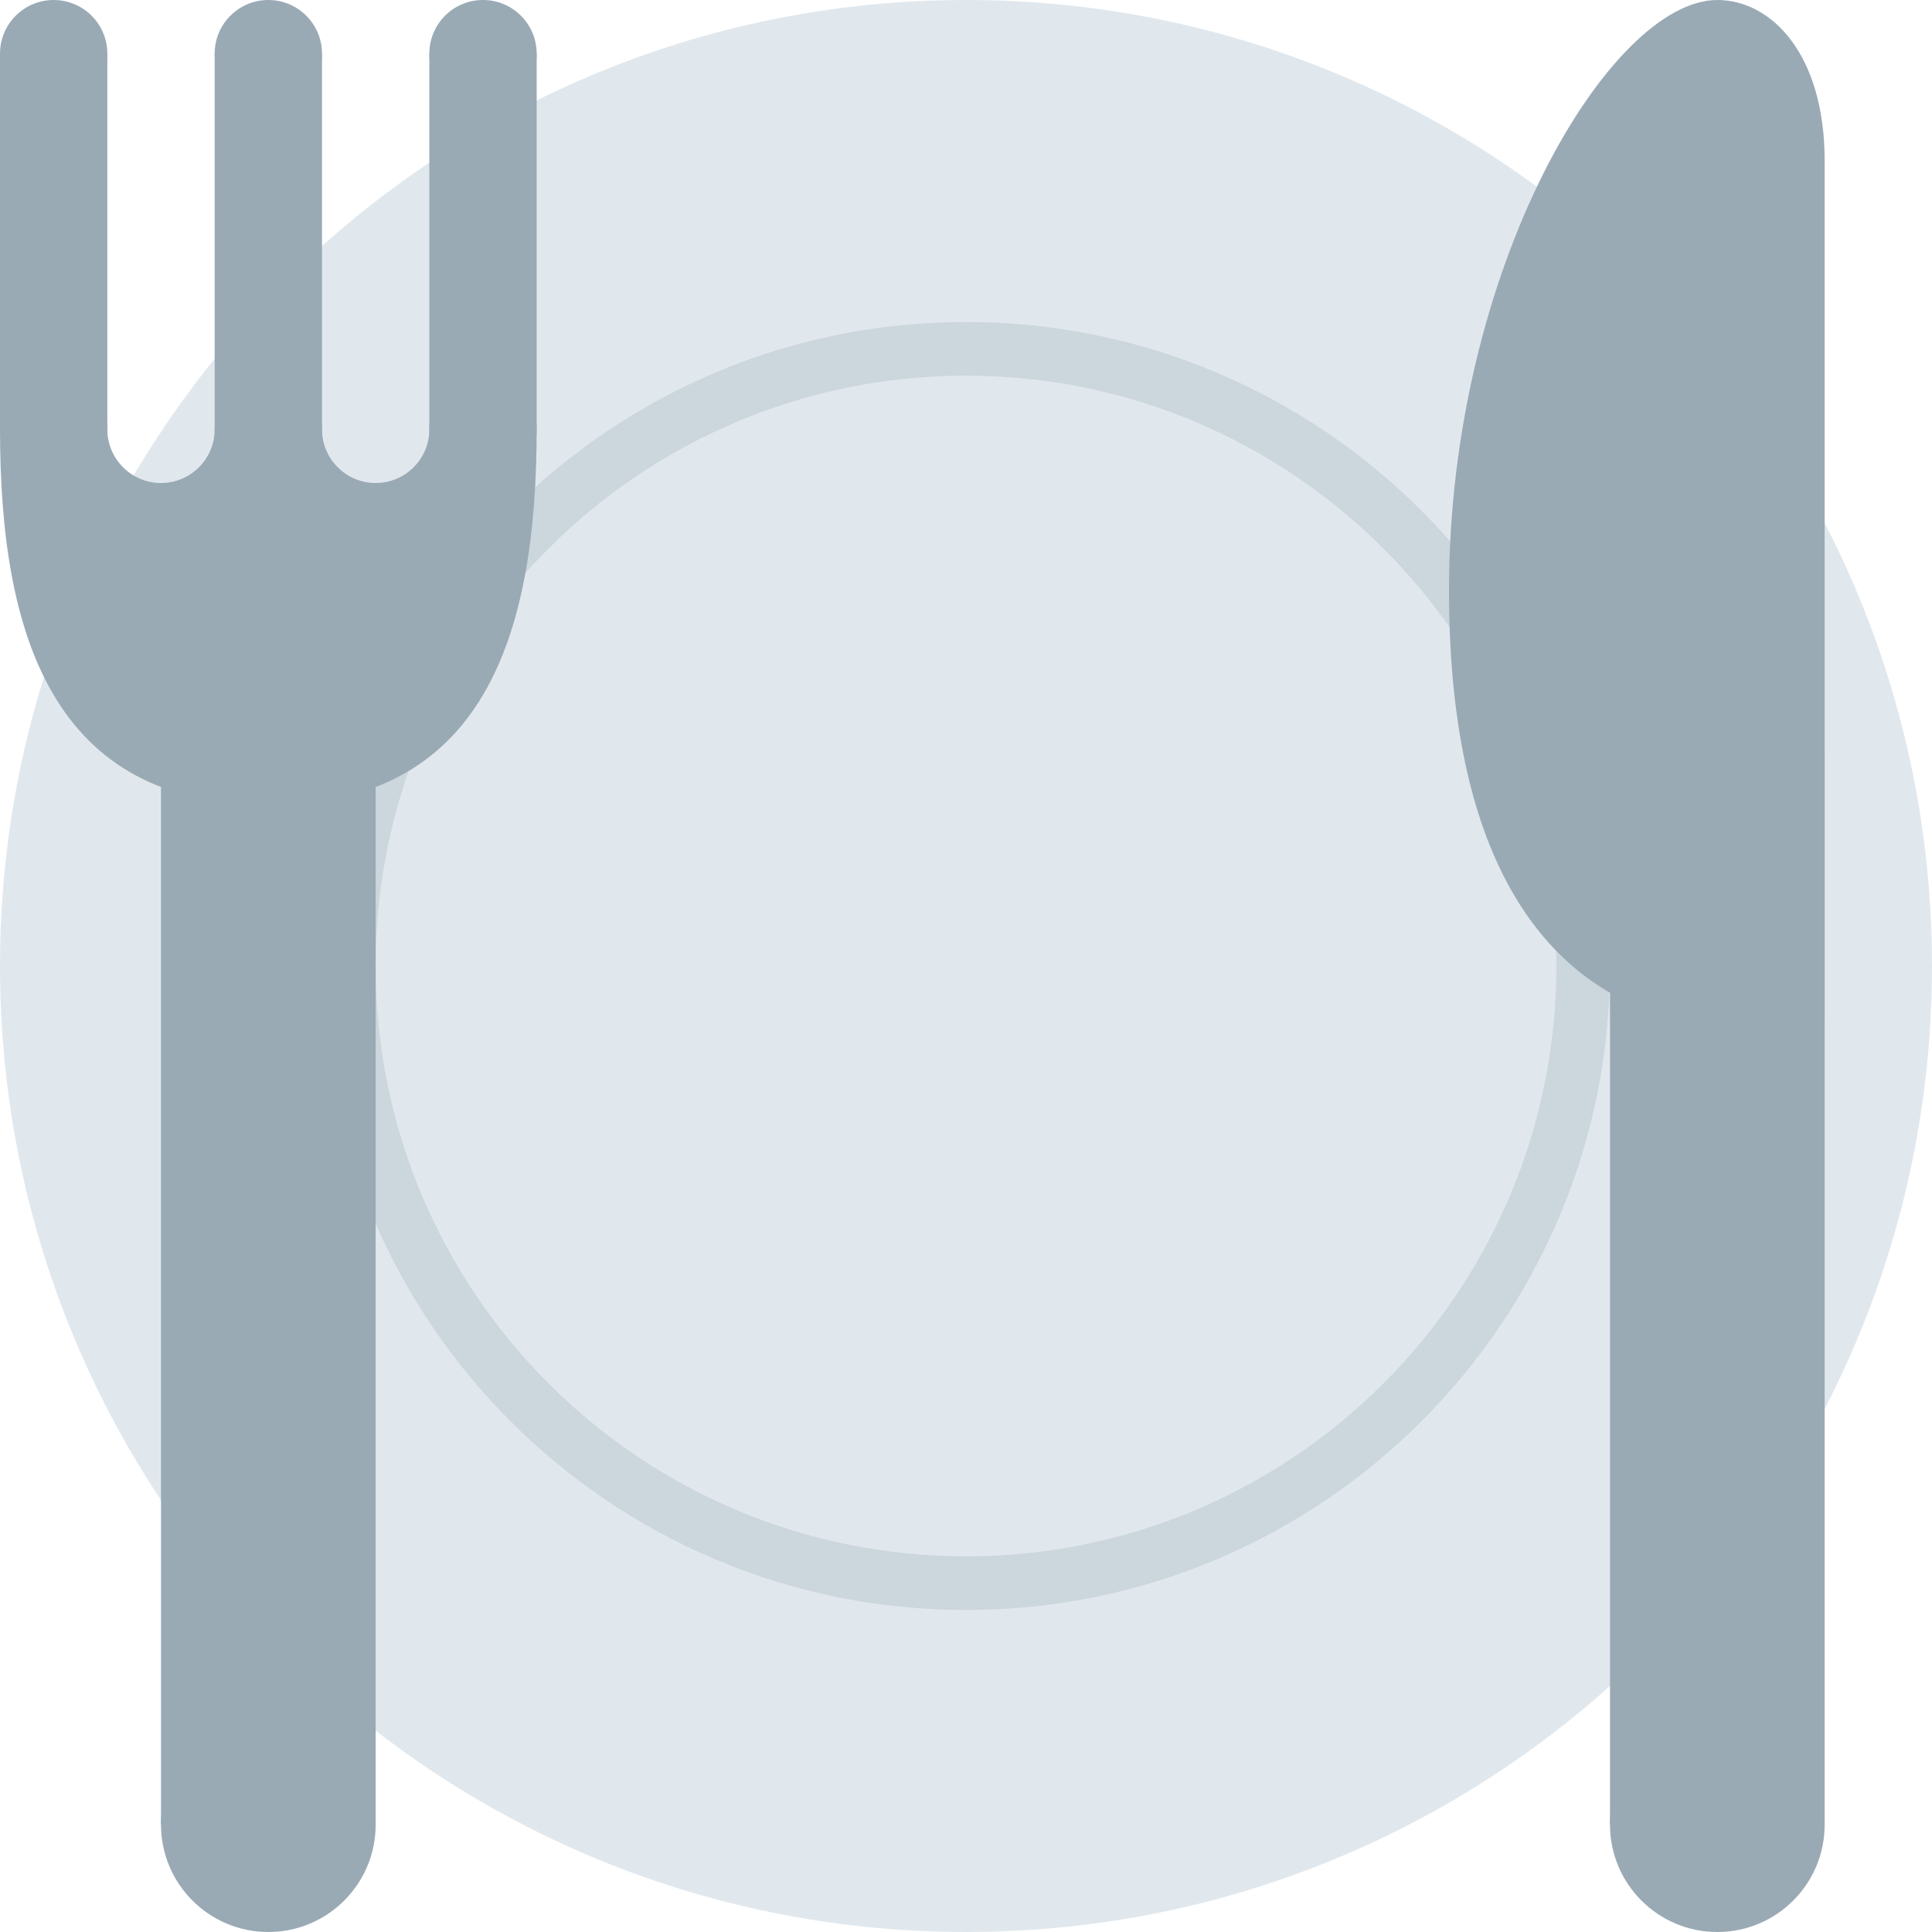
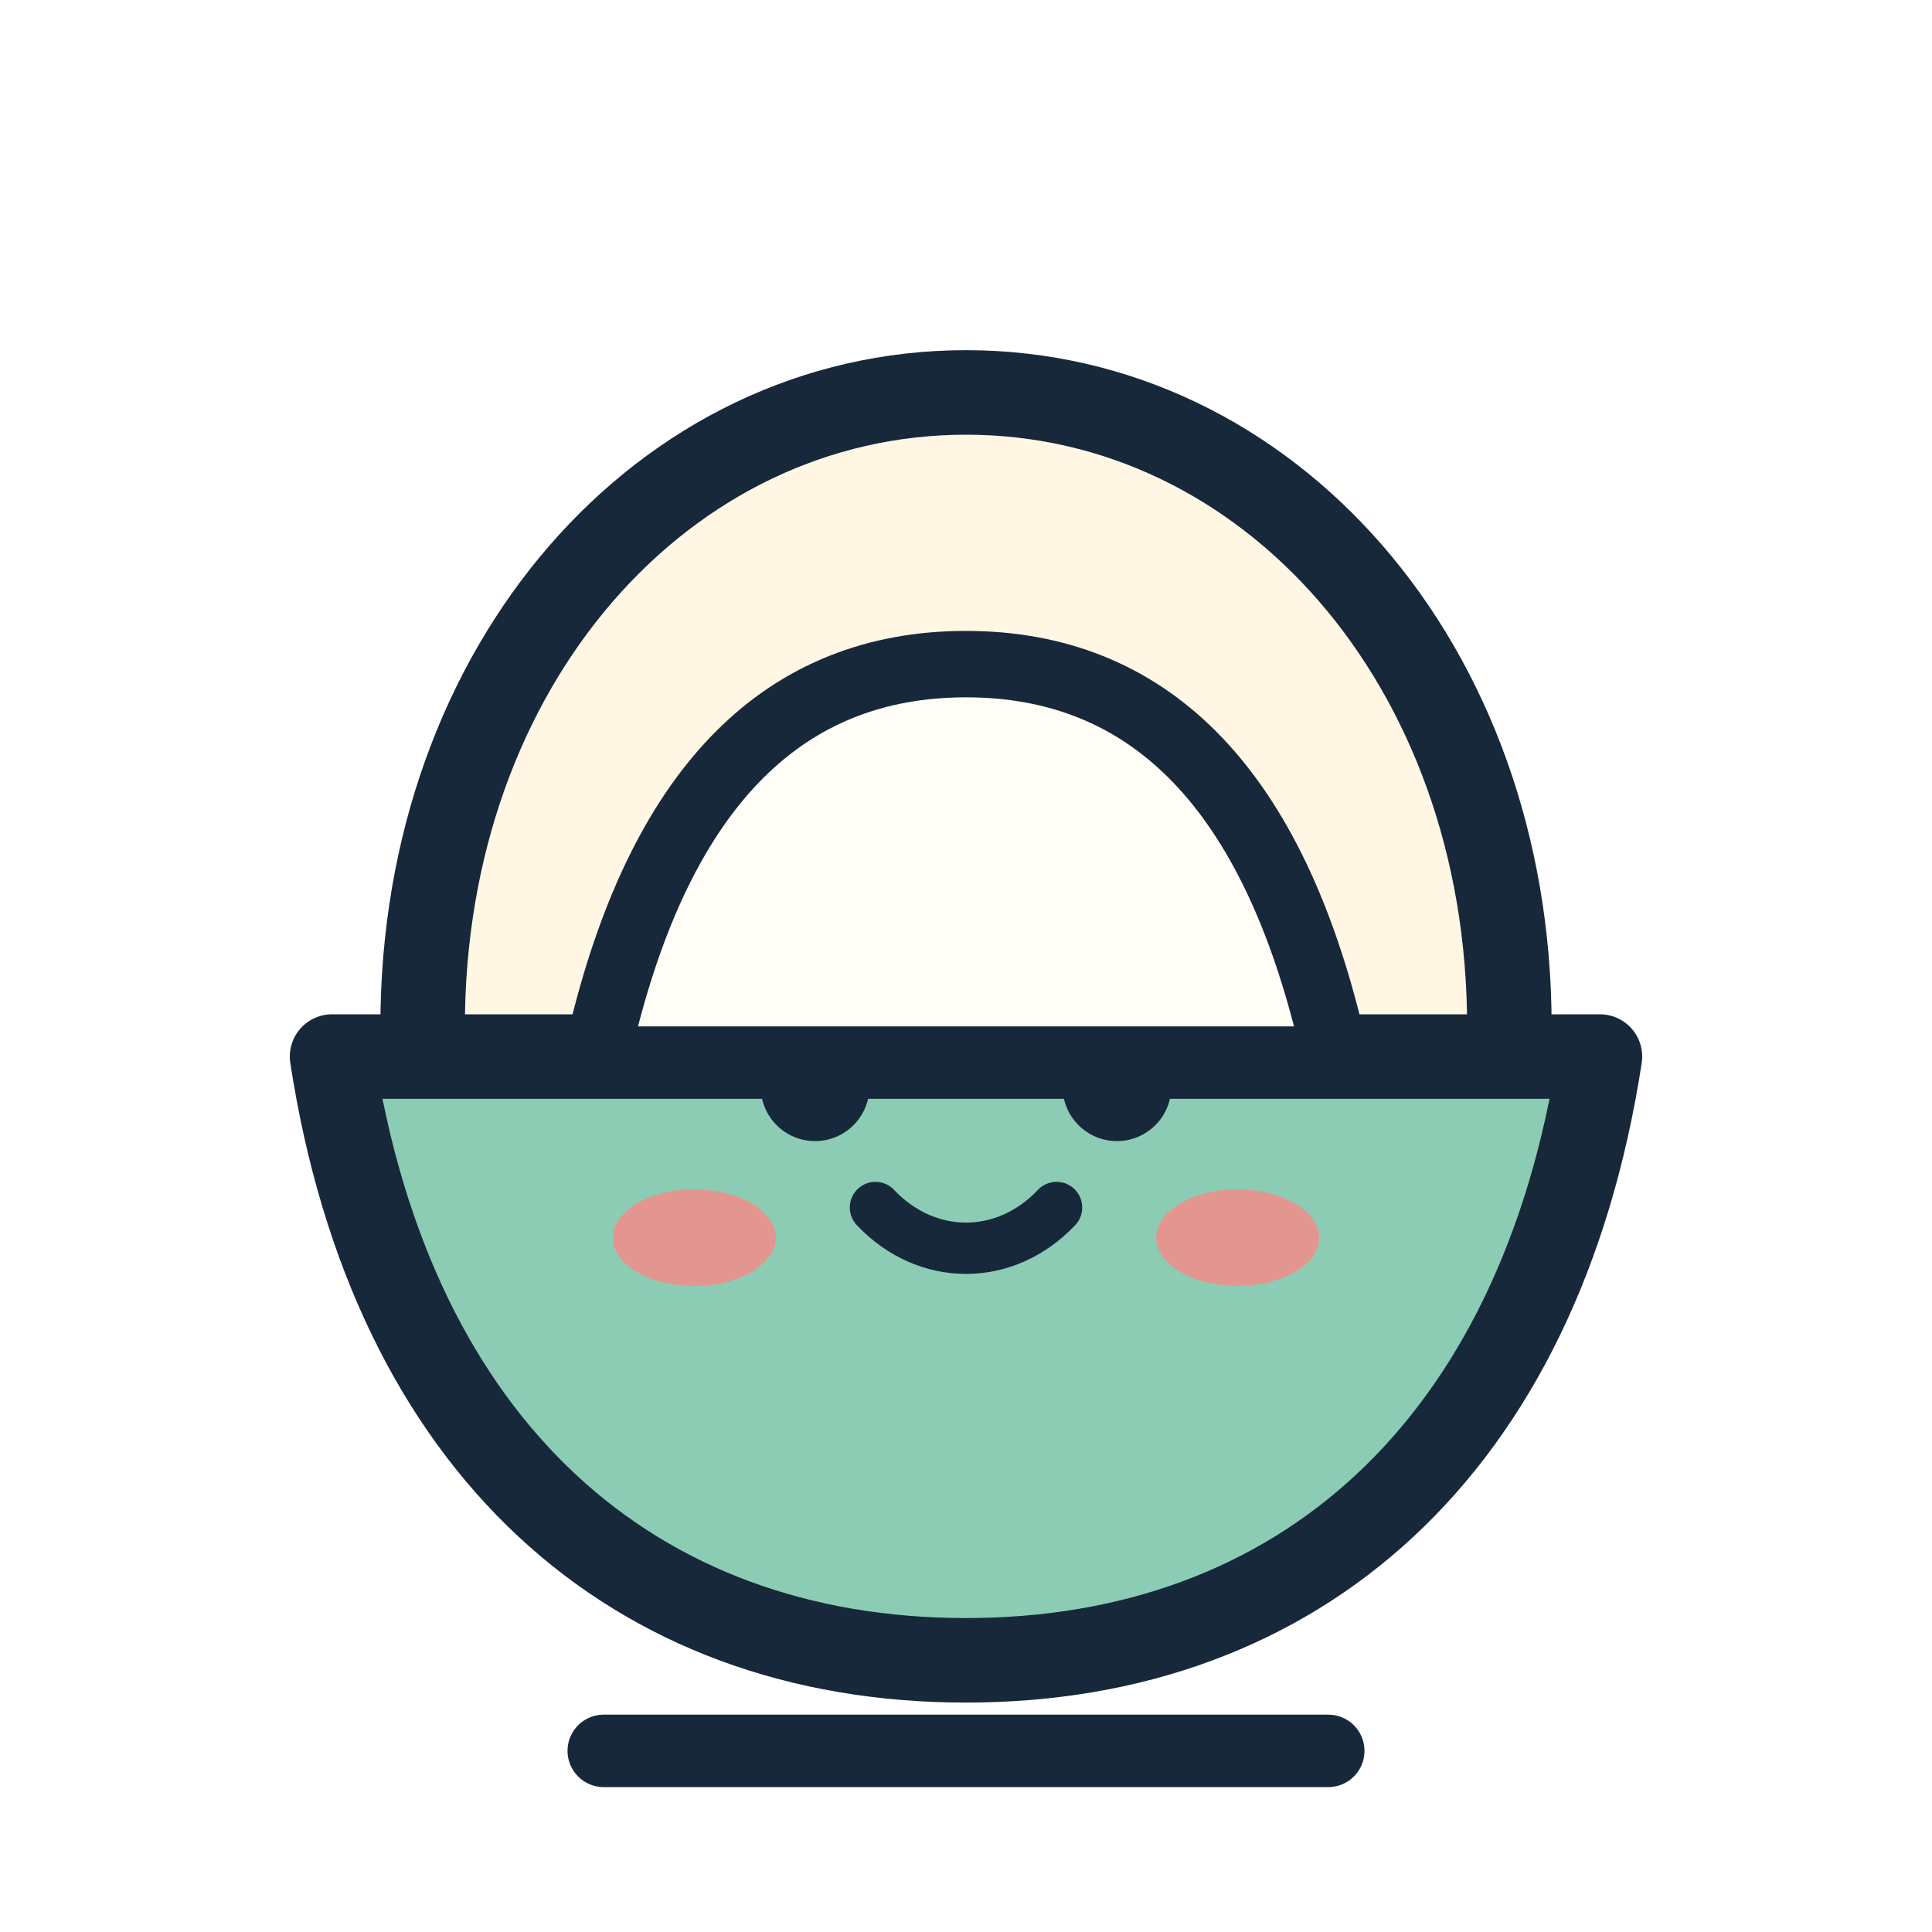
- <svg xmlns="http://www.w3.org/2000/svg" viewBox="0 0 36 36">
-   <path fill="#E1E8ED" d="M36 18c0 9.941-8.059 18-18 18S0 27.941 0 18 8.059 0 18 0s18 8.059 18 18z" />
-   <path fill="#CCD6DD" d="M30 18c0 6.628-5.372 12-12 12S6 24.628 6 18 11.372 6 18 6s12 5.372 12 12z" />
-   <path fill="#E1E8ED" d="M29 18c0 6.075-4.925 11-11 11-6.076 0-11-4.925-11-11 0-6.076 4.925-11 11-11s11 4.924 11 11z" />
-   <g fill="#99AAB5">
-     <circle cx="1" cy="1" r="1" />
-     <path d="M0 1h2v7H0z" />
-     <circle cx="5" cy="1" r="1" />
-     <path d="M4 1h2v7H4z" />
-     <circle cx="9" cy="1" r="1" />
-     <path d="M8 1h2v7H8zM3 14h4v20H3z" />
-     <circle cx="5" cy="34" r="2" />
-     <path d="M8 8c0 .552-.448 1-1 1s-1-.448-1-1H4c0 .552-.448 1-1 1s-1-.448-1-1H0c0 3.866 1 7 5 7s5-3.134 5-7H8z" />
-     <circle cx="1" cy="8" r="1" />
-     <circle cx="5" cy="8" r="1" />
-     <circle cx="9" cy="8" r="1" />
+ <svg xmlns="http://www.w3.org/2000/svg" viewBox="0 0 64 64">
+   <path d="M14 34c0-12 8-21 18-21s18 9 18 21" fill="#FFF6E4" stroke="#17283B" stroke-width="2.8" stroke-linejoin="round" />
+   <path d="M11 35h42c-2 13-10 20-21 20s-19-7-21-20Z" fill="#8CCCB5" stroke="#17283B" stroke-width="2.8" stroke-linejoin="round" />
+   <path d="M20 34c2-8 6-12 12-12s10 4 12 12" fill="#FFFDF6" stroke="#17283B" stroke-width="2.2" stroke-linecap="round" />
+   <g fill="#17283B">
+     <circle cx="27" cy="36" r="1.8" />
+     <circle cx="37" cy="36" r="1.8" />
  </g>
-   <g fill="#99AAB5">
-     <path d="M30 14h4v20h-4z" />
-     <circle cx="32" cy="34" r="2" />
-     <path d="M32 0c1 0 2 1 2 3v16s-7 2-7-8c0-6 3-11 5-11z" />
+   <path d="M29 40c1.7 1.8 4.3 1.8 6 0" fill="none" stroke="#17283B" stroke-width="1.7" stroke-linecap="round" />
+   <g fill="#F28D8A" opacity=".85">
+     <ellipse cx="23" cy="41" rx="2.7" ry="1.6" />
+     <ellipse cx="41" cy="41" rx="2.7" ry="1.6" />
  </g>
+   <path d="M20 58h24" stroke="#17283B" stroke-width="2.4" stroke-linecap="round" />
</svg>
